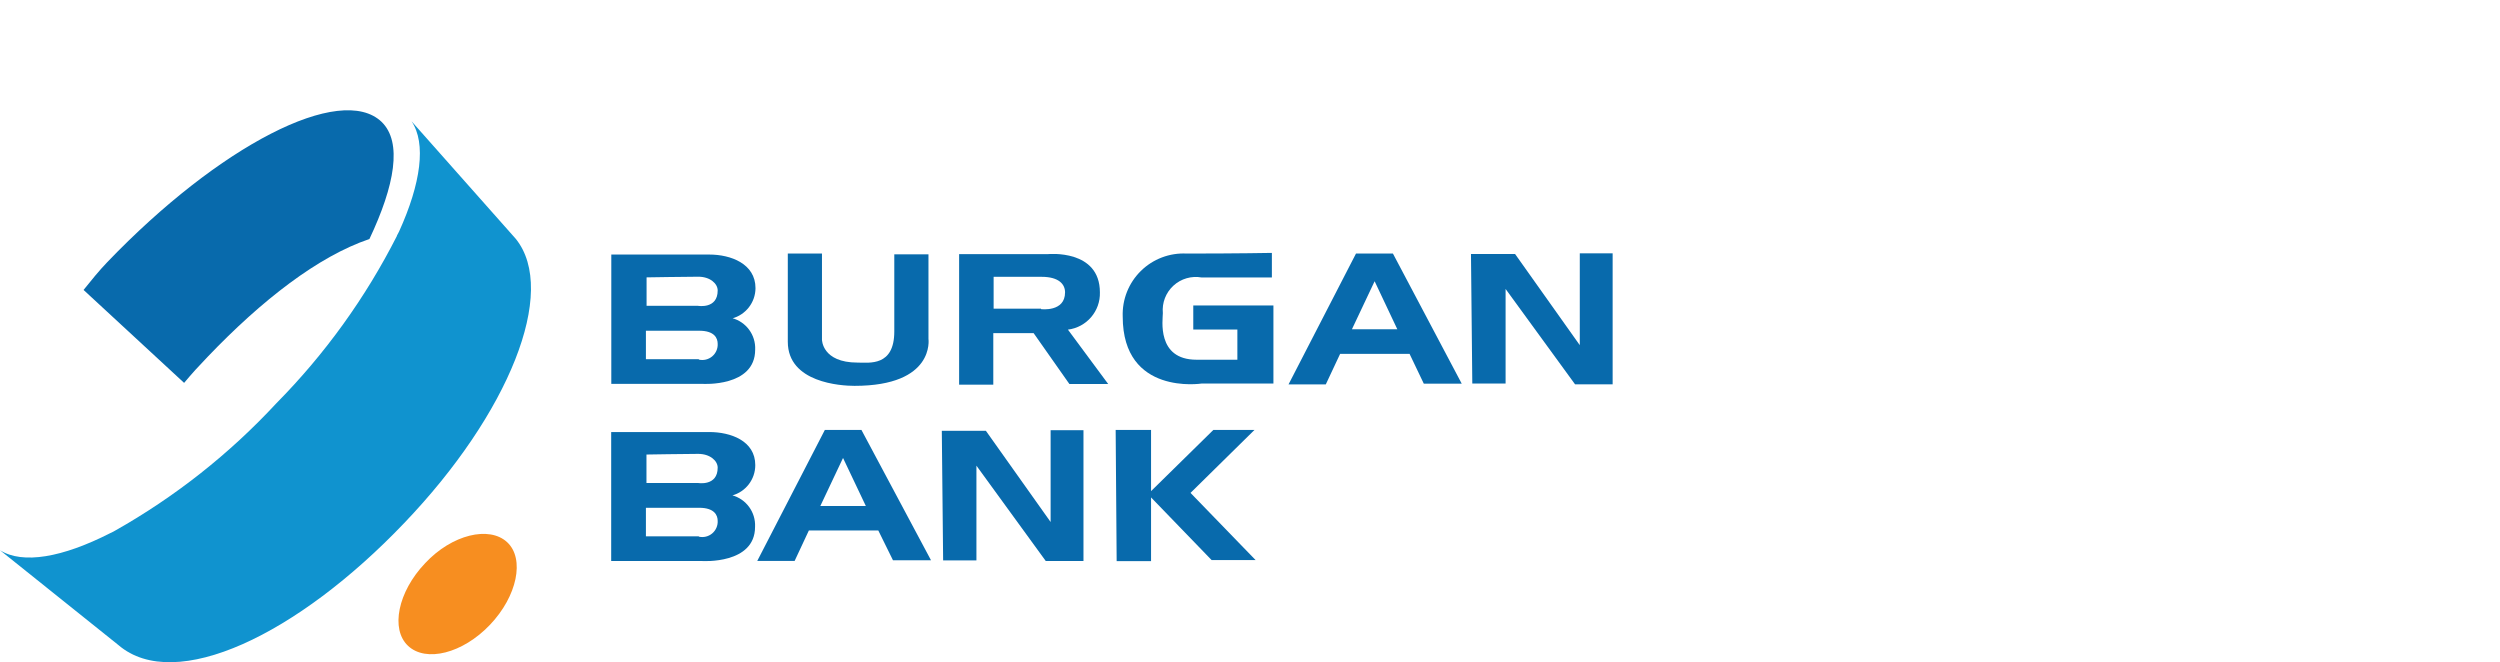
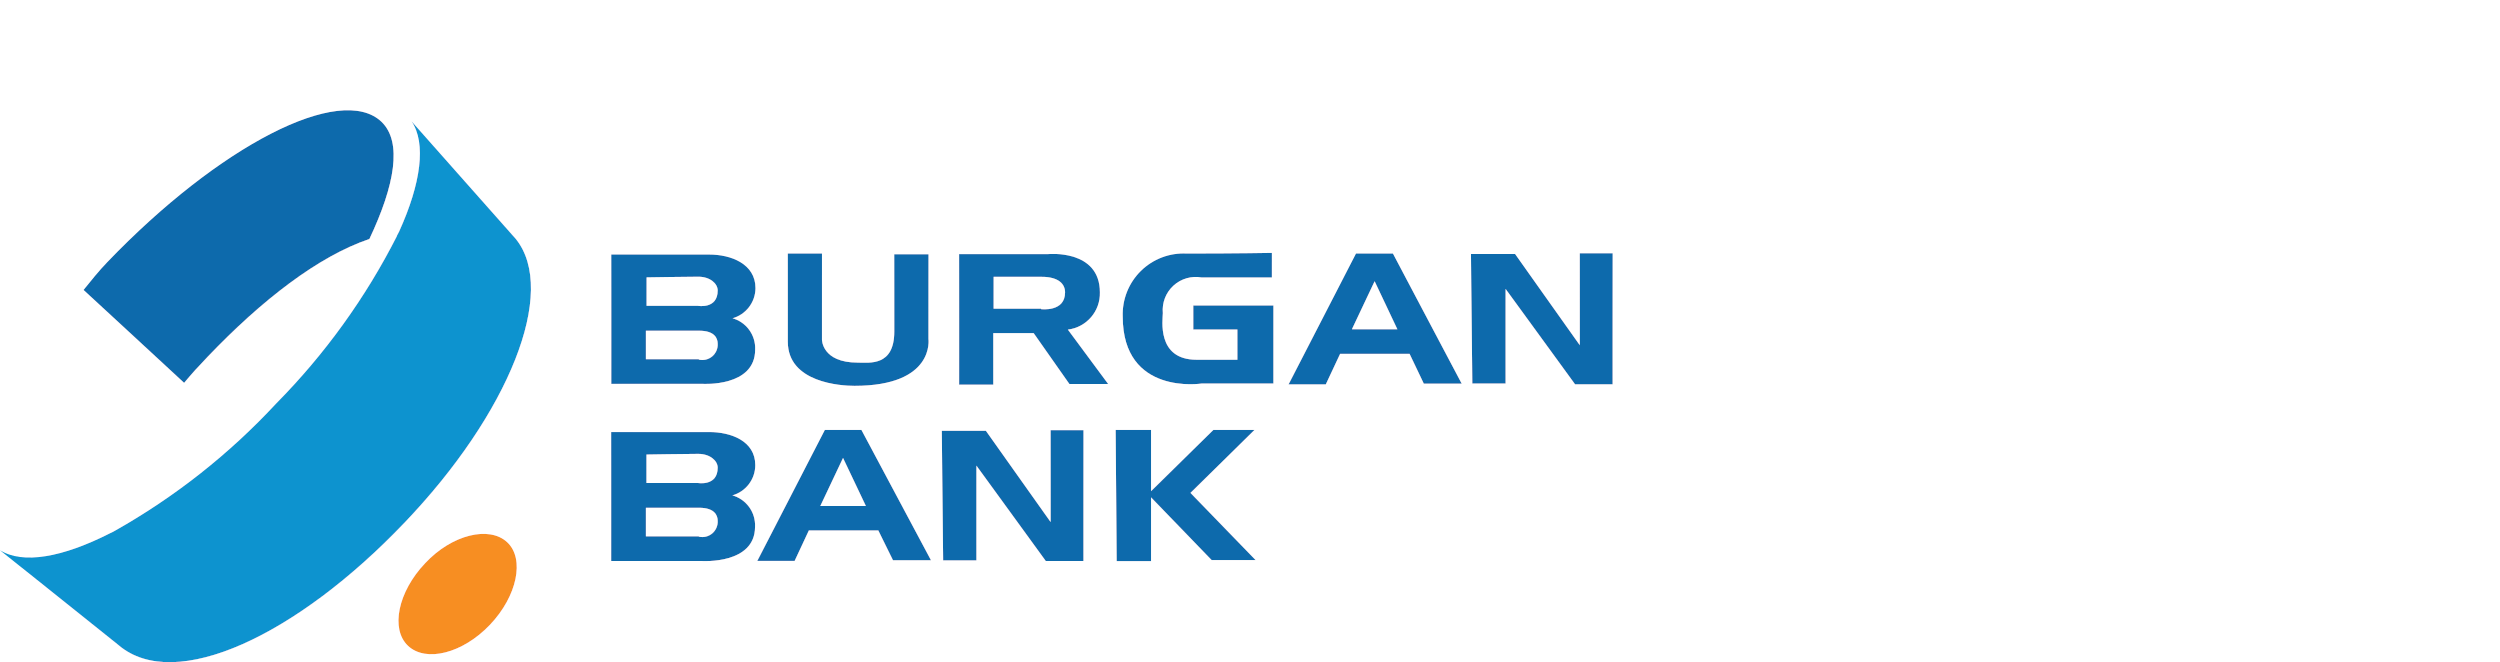
<svg xmlns="http://www.w3.org/2000/svg" viewBox="0 -10 226.771 60.032">
  <defs>
-     <style>.cls-1{fill:#1093cf;}.cls-2{fill:#f78e20;}.cls-3{fill:#086aac;}</style>
-     <filter id="whiteShadow" x="-50%" y="-50%" width="200%" height="200%">
+     <style>
+       .cls-1{fill:#1093cf;}.cls-2{fill:#f78e20;}.cls-3{fill:#086aac;}
+     </style>
+     <filter id="white-shadow" x="-50%" y="-50%" width="200%" height="200%">
      <feDropShadow dx="2" dy="2" stdDeviation="3" flood-color="white" />
    </filter>
  </defs>
  <g id="Layer_2" data-name="Layer 2" filter="url(#white-shadow)">
    <g id="Layer_1-2" data-name="Layer 1">
      <path class="cls-1" d="M37.33,1l8.92,10.06.54.61c3.84,4.77-.63,15.86-10.12,25.77C27,47.58,15.89,52.91,10.75,48.52L0,39.91c2.07,1.3,5.68.65,10-1.55l.27-.13.16-.09A60.44,60.44,0,0,0,25.06,26.59,60.66,60.66,0,0,0,36,11.41c0-.07.06-.12.08-.18L36.2,11C38.18,6.64,38.68,3,37.33,1" />
      <path class="cls-2" d="M38.57,41.08c-2.48,2.6-3.17,6-1.55,7.51s4.94.69,7.42-1.91,3.18-6,1.56-7.5-5-.7-7.43,1.9" />
      <path class="cls-3" d="M34.62,1.06C30.91-2.5,19.86,3.22,9.73,13.78c-.75.78-1.46,1.66-2.15,2.52l9.12,8.43c.73-.87,1.33-1.53,2.15-2.38,4.89-5.11,10-9.09,14.66-10.67,2.3-4.86,3-8.78,1.11-10.62" />
      <path class="cls-3" d="M71.43,13h3.13v7.81s0,2.08,3.23,2.08c1.06,0,3.33.37,3.33-2.82v-7h3.1v7.67S84.84,25,77.51,25c-1.22,0-6.05-.28-6.05-4s0-8,0-8" />
      <path class="cls-3" d="M115.37,13v2.17H109a3,3,0,0,0-3.52,3.23c0,.57-.6,4.23,3.06,4.23h3.7V19.89h-4V17.71h7.27v7.08H109s-7.16,1.12-7.16-6.07A5.52,5.52,0,0,1,107.64,13c4.58,0,7.73-.06,7.73-.06" />
      <path class="cls-3" d="M94.43,18h-4.3V15.11h4.35c1.59,0,2.13.69,2.13,1.41,0,1.81-2.18,1.52-2.18,1.52m2.44,1.86a3.31,3.31,0,0,0,2.9-3.38c0-3.93-4.69-3.47-4.69-3.47H87V24.89h3.1V20.22l3.66,0L97,24.83h3.52Z" />
      <path class="cls-3" d="M63.31,17.74H58.65V15.16s3.61-.06,4.69-.06,1.76.63,1.76,1.25c0,1.71-1.79,1.39-1.79,1.39m.08,4.84h-4.8V20l4.83,0c1.4,0,1.68.68,1.68,1.19a1.4,1.4,0,0,1-1.71,1.43m3-3.73a2.86,2.86,0,0,0,2.14-2.75c0-2.22-2.25-3.05-4.18-3.05l-8.9,0V24.82h8.28s4.77.31,4.77-3.1a2.83,2.83,0,0,0-2.11-2.87" />
      <path class="cls-3" d="M63.31,33.81H58.64V31.23s3.61-.06,4.69-.06,1.77.63,1.77,1.25c0,1.71-1.79,1.39-1.79,1.39m.08,4.84h-4.8V36.06l4.83,0c1.39,0,1.68.68,1.68,1.19a1.4,1.4,0,0,1-1.71,1.43m3-3.73a2.85,2.85,0,0,0,2.12-2.76c0-2.21-2.24-3-4.17-3l-8.9,0V40.89h8.27s4.78.31,4.78-3.1a2.82,2.82,0,0,0-2.1-2.87" />
      <polygon class="cls-3" points="101.2 29 101.29 40.9 104.41 40.9 104.41 35.12 109.9 40.8 113.89 40.8 107.99 34.71 113.79 29 110.06 29 104.41 34.55 104.41 29 101.2 29" />
      <path class="cls-3" d="M74.41,35.9l2.06-4.36,2.07,4.36ZM78.14,29H74.82L68.69,40.88h3.39l1.29-2.76h6.3L81,40.82h3.45Z" />
      <polygon class="cls-3" points="85.43 29.08 89.43 29.08 95.3 37.35 95.3 29.02 98.28 29.02 98.28 40.89 94.86 40.89 88.57 32.24 88.57 40.83 85.55 40.83 85.43 29.08" />
      <path class="cls-3" d="M122.63,19.87l2.06-4.36,2.06,4.36ZM126.35,13H123l-6.12,11.87h3.38l1.3-2.77h6.3l1.29,2.7h3.44Z" />
      <polygon class="cls-3" points="133.43 13.04 137.43 13.04 143.3 21.31 143.3 12.98 146.28 12.98 146.28 24.86 142.87 24.86 136.57 16.21 136.57 24.79 133.55 24.79 133.43 13.04" />
    </g>
  </g>
</svg>
